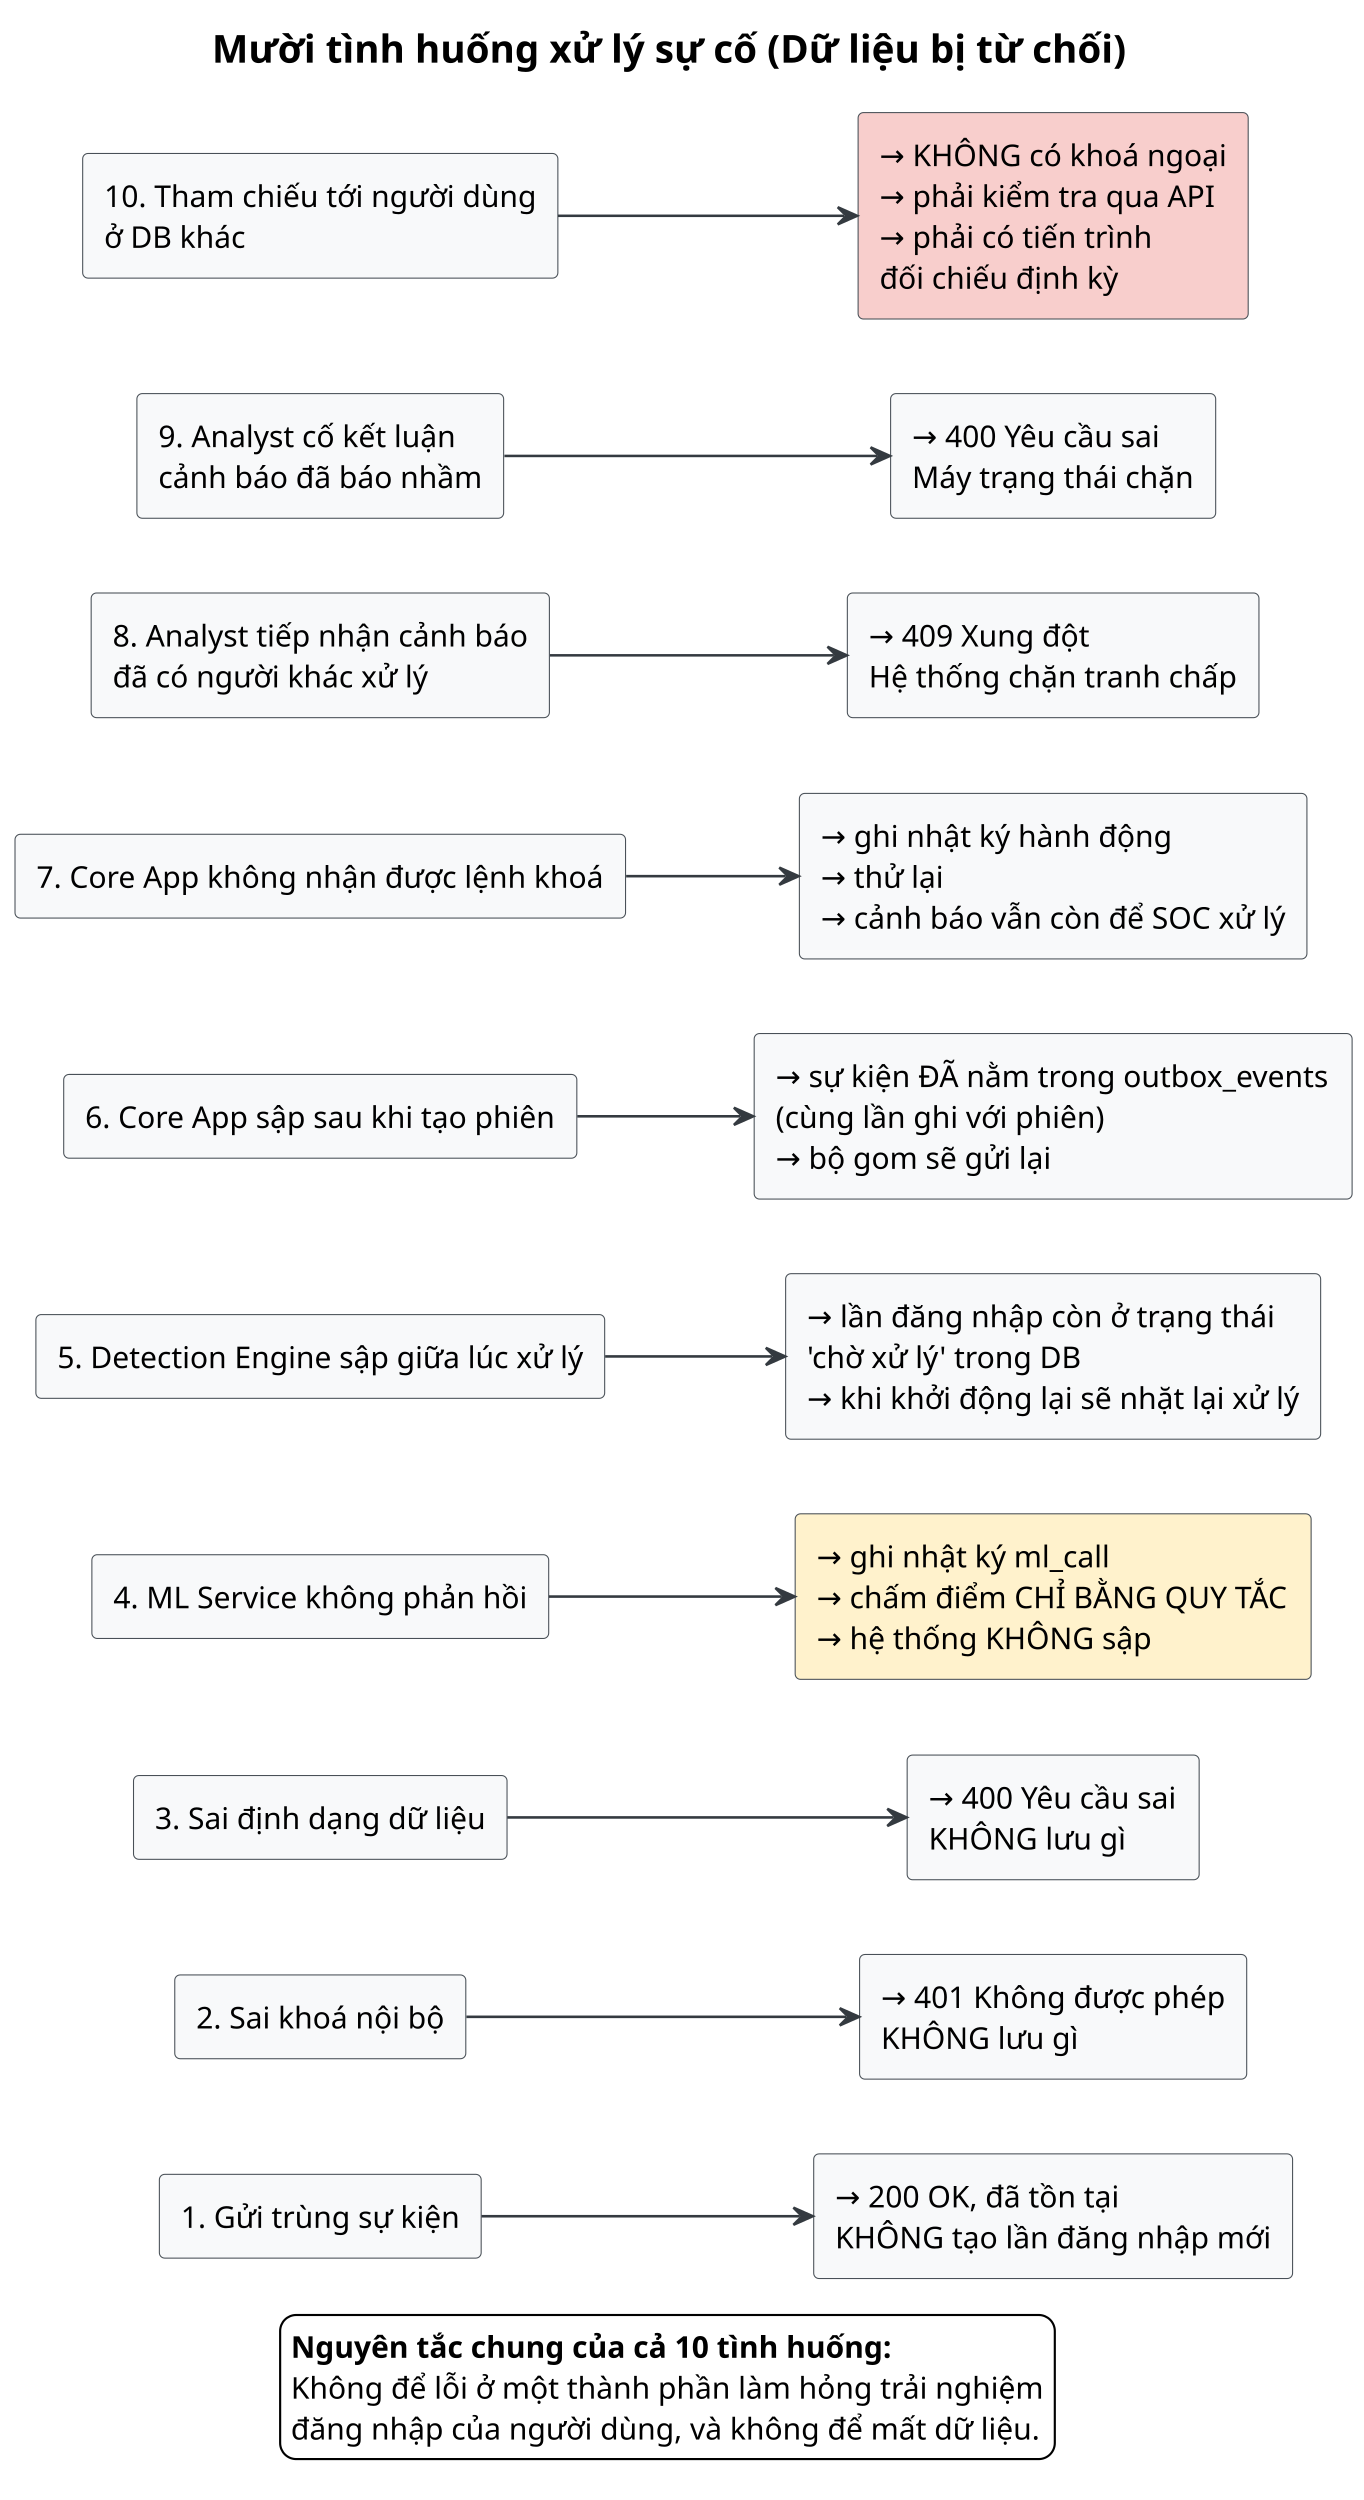
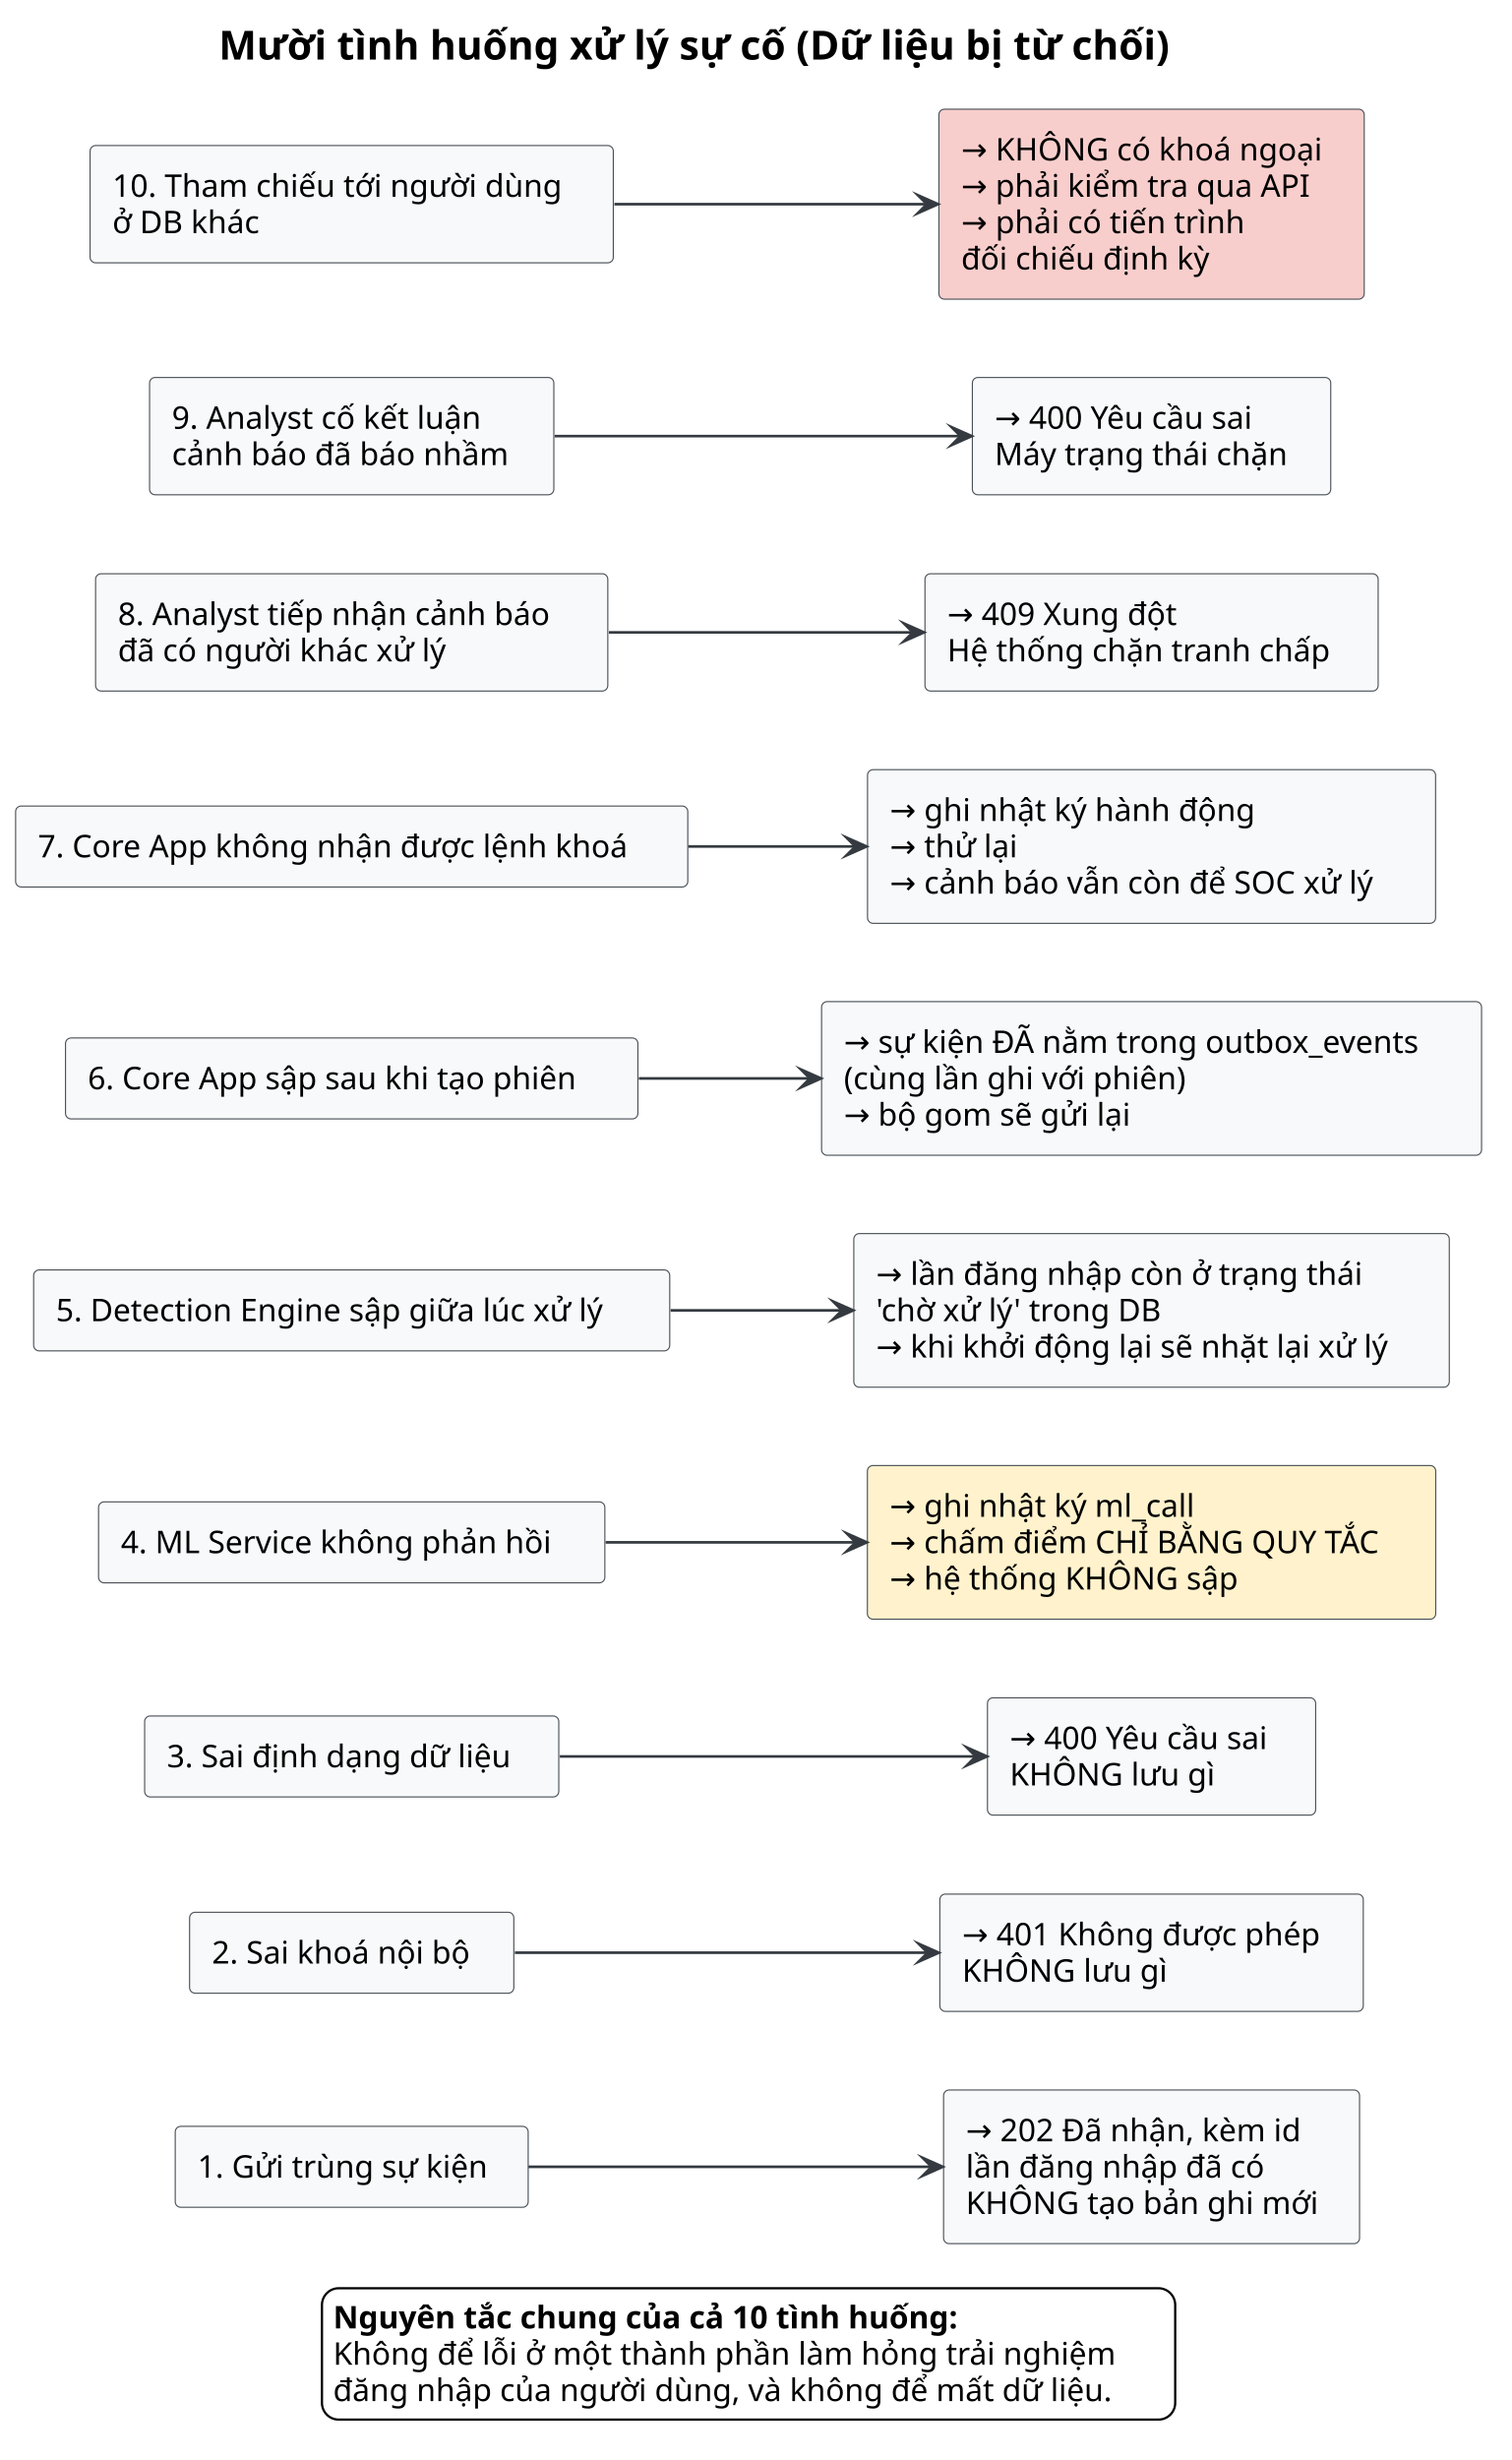
- <svg xmlns="http://www.w3.org/2000/svg" contentStyleType="text/css" height="1166px" preserveAspectRatio="none" style="width:636px;height:1166px;background:#FFFFFF;" version="1.1" viewBox="0 0 636 1166" width="636px" zoomAndPan="magnify">
+ <svg xmlns="http://www.w3.org/2000/svg" contentStyleType="text/css" data-diagram-type="DESCRIPTION" height="1103px" preserveAspectRatio="none" style="width:678px;height:1103px;background:#FFFFFF;" version="1.1" viewBox="0 0 678 1103" width="678px" zoomAndPan="magnify">
  <defs />
  <g>
-     <text fill="#000000" font-family="Sans" font-size="18" font-weight="bold" lengthAdjust="spacing" textLength="424.923" x="98.849" y="29.242">Mười tình huống xử lý sự cố (Dữ liệu bị từ chối)</text>
-     <g id="elem_S1">
-       <rect fill="#F8F9FA" height="39.068" rx="2.5" ry="2.5" style="stroke:#495057;stroke-width:0.5;" width="150.088" x="74.33" y="1014.116" />
-       <text fill="#000000" font-family="Sans" font-size="14" lengthAdjust="spacing" textLength="130.088" x="84.33" y="1039.082">1. Gửi trùng sự kiện</text>
+     <g class="title" data-source-line="12">
+       <text fill="#000000" font-family="Sans" font-size="18" font-weight="700" lengthAdjust="spacing" textLength="475.251" x="98.11" y="26.708">Mười tình huống xử lý sự cố (Dữ liệu bị từ chối)</text>
    </g>
-     <g id="elem_R1">
-       <rect fill="#F8F9FA" height="58.136" rx="2.5" ry="2.5" style="stroke:#495057;stroke-width:0.5;" width="223.349" x="379.51" y="1004.576" />
-       <text fill="#000000" font-family="Sans" font-size="14" lengthAdjust="spacing" textLength="132.494" x="389.51" y="1029.542">→ 200 OK, đã tồn tại</text>
-       <text fill="#000000" font-family="Sans" font-size="14" lengthAdjust="spacing" textLength="203.349" x="389.51" y="1048.61">KHÔNG tạo lần đăng nhập mới</text>
+     <g class="entity" data-qualified-name="S1" data-source-line="16" id="ent0001">
+       <rect fill="#F8F9FA" height="36.297" rx="2.5" ry="2.5" style="stroke:#495057;stroke-width:0.5;" width="158.298" x="78.59" y="953.403" />
+       <text fill="#000000" font-family="Sans" font-size="14" lengthAdjust="spacing" textLength="138.298" x="88.59" y="976.398">1. Gửi trùng sự kiện</text>
    </g>
-     <g id="elem_S2">
-       <rect fill="#F8F9FA" height="39.068" rx="2.5" ry="2.5" style="stroke:#495057;stroke-width:0.5;" width="135.738" x="81.51" y="921.116" />
-       <text fill="#000000" font-family="Sans" font-size="14" lengthAdjust="spacing" textLength="115.737" x="91.51" y="946.082">2. Sai khoá nội bộ</text>
+     <g class="entity" data-qualified-name="R1" data-source-line="17" id="ent0002">
+       <rect fill="#F8F9FA" height="68.891" rx="2.5" ry="2.5" style="stroke:#495057;stroke-width:0.5;" width="186.565" x="423.19" y="937.103" />
+       <text fill="#000000" font-family="Sans" font-size="14" lengthAdjust="spacing" textLength="162.914" x="433.19" y="960.098">→ 202 Đã nhận, kèm id</text>
+       <text fill="#000000" font-family="Sans" font-size="14" lengthAdjust="spacing" textLength="143.309" x="433.19" y="976.395">lần đăng nhập đã có</text>
+       <text fill="#000000" font-family="Sans" font-size="14" lengthAdjust="spacing" textLength="166.565" x="433.19" y="992.692">KHÔNG tạo bản ghi mới</text>
    </g>
-     <g id="elem_R2">
-       <rect fill="#F8F9FA" height="58.136" rx="2.5" ry="2.5" style="stroke:#495057;stroke-width:0.5;" width="180.55" x="400.91" y="911.576" />
-       <text fill="#000000" font-family="Sans" font-size="14" lengthAdjust="spacing" textLength="160.55" x="410.91" y="936.542">→ 401 Không được phép</text>
-       <text fill="#000000" font-family="Sans" font-size="14" lengthAdjust="spacing" textLength="92.008" x="410.91" y="955.61">KHÔNG lưu gì</text>
+     <g class="entity" data-qualified-name="S2" data-source-line="20" id="ent0004">
+       <rect fill="#F8F9FA" height="36.297" rx="2.5" ry="2.5" style="stroke:#495057;stroke-width:0.5;" width="145.419" x="85.03" y="857.403" />
+       <text fill="#000000" font-family="Sans" font-size="14" lengthAdjust="spacing" textLength="125.419" x="95.03" y="880.398">2. Sai khoá nội bộ</text>
    </g>
-     <g id="elem_S3">
-       <rect fill="#F8F9FA" height="39.068" rx="2.5" ry="2.5" style="stroke:#495057;stroke-width:0.5;" width="174.209" x="62.27" y="828.116" />
-       <text fill="#000000" font-family="Sans" font-size="14" lengthAdjust="spacing" textLength="154.209" x="72.27" y="853.082">3. Sai định dạng dữ liệu</text>
+     <g class="entity" data-qualified-name="R2" data-source-line="21" id="ent0005">
+       <rect fill="#F8F9FA" height="52.594" rx="2.5" ry="2.5" style="stroke:#495057;stroke-width:0.5;" width="189.914" x="421.51" y="849.253" />
+       <text fill="#000000" font-family="Sans" font-size="14" lengthAdjust="spacing" textLength="169.914" x="431.51" y="872.248">→ 401 Không được phép</text>
+       <text fill="#000000" font-family="Sans" font-size="14" lengthAdjust="spacing" textLength="95.361" x="431.51" y="888.545">KHÔNG lưu gì</text>
    </g>
-     <g id="elem_R3">
-       <rect fill="#F8F9FA" height="58.136" rx="2.5" ry="2.5" style="stroke:#495057;stroke-width:0.5;" width="136.184" x="423.1" y="818.576" />
-       <text fill="#000000" font-family="Sans" font-size="14" lengthAdjust="spacing" textLength="116.184" x="433.1" y="843.542">→ 400 Yêu cầu sai</text>
-       <text fill="#000000" font-family="Sans" font-size="14" lengthAdjust="spacing" textLength="92.008" x="433.1" y="862.61">KHÔNG lưu gì</text>
+     <g class="entity" data-qualified-name="S3" data-source-line="24" id="ent0007">
+       <rect fill="#F8F9FA" height="36.297" rx="2.5" ry="2.5" style="stroke:#495057;stroke-width:0.5;" width="185.737" x="64.87" y="769.403" />
+       <text fill="#000000" font-family="Sans" font-size="14" lengthAdjust="spacing" textLength="165.737" x="74.87" y="792.398">3. Sai định dạng dữ liệu</text>
    </g>
-     <g id="elem_S4">
-       <rect fill="#F8F9FA" height="39.068" rx="2.5" ry="2.5" style="stroke:#495057;stroke-width:0.5;" width="213.059" x="42.85" y="725.116" />
-       <text fill="#000000" font-family="Sans" font-size="14" lengthAdjust="spacing" textLength="193.059" x="52.85" y="750.082">4. ML Service không phản hồi</text>
+     <g class="entity" data-qualified-name="R3" data-source-line="25" id="ent0008">
+       <rect fill="#F8F9FA" height="52.594" rx="2.5" ry="2.5" style="stroke:#495057;stroke-width:0.5;" width="147.203" x="442.87" y="761.253" />
+       <text fill="#000000" font-family="Sans" font-size="14" lengthAdjust="spacing" textLength="127.203" x="452.87" y="784.248">→ 400 Yêu cầu sai</text>
+       <text fill="#000000" font-family="Sans" font-size="14" lengthAdjust="spacing" textLength="95.361" x="452.87" y="800.545">KHÔNG lưu gì</text>
    </g>
-     <g id="elem_R4">
-       <rect fill="#FFF2CC" height="77.204" rx="2.5" ry="2.5" style="stroke:#495057;stroke-width:0.5;" width="240.638" x="370.87" y="706.046" />
-       <text fill="#000000" font-family="Sans" font-size="14" lengthAdjust="spacing" textLength="136.708" x="380.87" y="731.012">→ ghi nhật ký ml_call</text>
-       <text fill="#000000" font-family="Sans" font-size="14" lengthAdjust="spacing" textLength="220.638" x="380.87" y="750.08">→ chấm điểm CHỈ BẰNG QUY TẮC</text>
-       <text fill="#000000" font-family="Sans" font-size="14" lengthAdjust="spacing" textLength="156.252" x="380.87" y="769.148">→ hệ thống KHÔNG sập</text>
+     <g class="entity" data-qualified-name="S4" data-source-line="28" id="ent0010">
+       <rect fill="#F8F9FA" height="36.297" rx="2.5" ry="2.5" style="stroke:#495057;stroke-width:0.5;" width="227.074" x="44.2" y="673.403" />
+       <text fill="#000000" font-family="Sans" font-size="14" lengthAdjust="spacing" textLength="207.074" x="54.2" y="696.398">4. ML Service không phản hồi</text>
    </g>
-     <g id="elem_S5">
-       <rect fill="#F8F9FA" height="39.068" rx="2.5" ry="2.5" style="stroke:#495057;stroke-width:0.5;" width="265.279" x="16.74" y="613.116" />
-       <text fill="#000000" font-family="Sans" font-size="14" lengthAdjust="spacing" textLength="245.279" x="26.74" y="638.082">5. Detection Engine sập giữa lúc xử lý</text>
+     <g class="entity" data-qualified-name="R4" data-source-line="29" id="ent0011">
+       <rect fill="#FFF2CC" height="68.891" rx="2.5" ry="2.5" style="stroke:#495057;stroke-width:0.5;" width="254.903" x="389.02" y="657.103" />
+       <text fill="#000000" font-family="Sans" font-size="14" lengthAdjust="spacing" textLength="147.971" x="399.02" y="680.098">→ ghi nhật ký ml_call</text>
+       <text fill="#000000" font-family="Sans" font-size="14" lengthAdjust="spacing" textLength="234.903" x="399.02" y="696.395">→ chấm điểm CHỈ BẰNG QUY TẮC</text>
+       <text fill="#000000" font-family="Sans" font-size="14" lengthAdjust="spacing" textLength="164.514" x="399.02" y="712.692">→ hệ thống KHÔNG sập</text>
    </g>
-     <g id="elem_R5">
-       <rect fill="#F8F9FA" height="77.204" rx="2.5" ry="2.5" style="stroke:#495057;stroke-width:0.5;" width="249.528" x="366.42" y="594.046" />
-       <text fill="#000000" font-family="Sans" font-size="14" lengthAdjust="spacing" textLength="218.44" x="376.42" y="619.012">→ lần đăng nhập còn ở trạng thái</text>
-       <text fill="#000000" font-family="Sans" font-size="14" lengthAdjust="spacing" textLength="128.338" x="376.42" y="638.08">'chờ xử lý' trong DB</text>
-       <text fill="#000000" font-family="Sans" font-size="14" lengthAdjust="spacing" textLength="229.528" x="376.42" y="657.148">→ khi khởi động lại sẽ nhặt lại xử lý</text>
+     <g class="entity" data-qualified-name="S5" data-source-line="32" id="ent0013">
+       <rect fill="#F8F9FA" height="36.297" rx="2.5" ry="2.5" style="stroke:#495057;stroke-width:0.5;" width="285.282" x="15.09" y="569.403" />
+       <text fill="#000000" font-family="Sans" font-size="14" lengthAdjust="spacing" textLength="265.282" x="25.09" y="592.398">5. Detection Engine sập giữa lúc xử lý</text>
    </g>
-     <g id="elem_S6">
-       <rect fill="#F8F9FA" height="39.068" rx="2.5" ry="2.5" style="stroke:#495057;stroke-width:0.5;" width="239.323" x="29.71" y="501.116" />
-       <text fill="#000000" font-family="Sans" font-size="14" lengthAdjust="spacing" textLength="219.323" x="39.71" y="526.082">6. Core App sập sau khi tạo phiên</text>
+     <g class="entity" data-qualified-name="R5" data-source-line="33" id="ent0014">
+       <rect fill="#F8F9FA" height="68.891" rx="2.5" ry="2.5" style="stroke:#495057;stroke-width:0.5;" width="267.071" x="382.93" y="553.103" />
+       <text fill="#000000" font-family="Sans" font-size="14" lengthAdjust="spacing" textLength="232.777" x="392.93" y="576.098">→ lần đăng nhập còn ở trạng thái</text>
+       <text fill="#000000" font-family="Sans" font-size="14" lengthAdjust="spacing" textLength="137.922" x="392.93" y="592.395">'chờ xử lý' trong DB</text>
+       <text fill="#000000" font-family="Sans" font-size="14" lengthAdjust="spacing" textLength="247.071" x="392.93" y="608.692">→ khi khởi động lại sẽ nhặt lại xử lý</text>
    </g>
-     <g id="elem_R6">
-       <rect fill="#F8F9FA" height="77.204" rx="2.5" ry="2.5" style="stroke:#495057;stroke-width:0.5;" width="278.872" x="351.75" y="482.046" />
-       <text fill="#000000" font-family="Sans" font-size="14" lengthAdjust="spacing" textLength="258.872" x="361.75" y="507.012">→ sự kiện ĐÃ nằm trong outbox_events</text>
-       <text fill="#000000" font-family="Sans" font-size="14" lengthAdjust="spacing" textLength="153.355" x="361.75" y="526.08">(cùng lần ghi với phiên)</text>
-       <text fill="#000000" font-family="Sans" font-size="14" lengthAdjust="spacing" textLength="128.518" x="361.75" y="545.148">→ bộ gom sẽ gửi lại</text>
+     <g class="entity" data-qualified-name="S6" data-source-line="36" id="ent0016">
+       <rect fill="#F8F9FA" height="36.297" rx="2.5" ry="2.5" style="stroke:#495057;stroke-width:0.5;" width="256.715" x="29.38" y="465.403" />
+       <text fill="#000000" font-family="Sans" font-size="14" lengthAdjust="spacing" textLength="236.715" x="39.38" y="488.398">6. Core App sập sau khi tạo phiên</text>
    </g>
-     <g id="elem_S7">
-       <rect fill="#F8F9FA" height="39.068" rx="2.5" ry="2.5" style="stroke:#495057;stroke-width:0.5;" width="284.753" x="7" y="389.116" />
-       <text fill="#000000" font-family="Sans" font-size="14" lengthAdjust="spacing" textLength="264.753" x="17" y="414.082">7. Core App không nhận được lệnh khoá</text>
+     <g class="entity" data-qualified-name="R6" data-source-line="37" id="ent0017">
+       <rect fill="#F8F9FA" height="68.891" rx="2.5" ry="2.5" style="stroke:#495057;stroke-width:0.5;" width="296.001" x="368.47" y="449.103" />
+       <text fill="#000000" font-family="Sans" font-size="14" lengthAdjust="spacing" textLength="276.001" x="378.47" y="472.098">→ sự kiện ĐÃ nằm trong outbox_events</text>
+       <text fill="#000000" font-family="Sans" font-size="14" lengthAdjust="spacing" textLength="165.922" x="378.47" y="488.395">(cùng lần ghi với phiên)</text>
+       <text fill="#000000" font-family="Sans" font-size="14" lengthAdjust="spacing" textLength="136.439" x="378.47" y="504.692">→ bộ gom sẽ gửi lại</text>
    </g>
-     <g id="elem_R7">
-       <rect fill="#F8F9FA" height="77.204" rx="2.5" ry="2.5" style="stroke:#495057;stroke-width:0.5;" width="236.718" x="372.83" y="370.046" />
-       <text fill="#000000" font-family="Sans" font-size="14" lengthAdjust="spacing" textLength="163.812" x="382.83" y="395.012">→ ghi nhật ký hành động</text>
-       <text fill="#000000" font-family="Sans" font-size="14" lengthAdjust="spacing" textLength="57.23" x="382.83" y="414.08">→ thử lại</text>
-       <text fill="#000000" font-family="Sans" font-size="14" lengthAdjust="spacing" textLength="216.718" x="382.83" y="433.148">→ cảnh báo vẫn còn để SOC xử lý</text>
+     <g class="entity" data-qualified-name="S7" data-source-line="40" id="ent0019">
+       <rect fill="#F8F9FA" height="36.297" rx="2.5" ry="2.5" style="stroke:#495057;stroke-width:0.5;" width="301.47" x="7" y="361.403" />
+       <text fill="#000000" font-family="Sans" font-size="14" lengthAdjust="spacing" textLength="281.47" x="17" y="384.398">7. Core App không nhận được lệnh khoá</text>
    </g>
-     <g id="elem_S8">
-       <rect fill="#F8F9FA" height="58.136" rx="2.5" ry="2.5" style="stroke:#495057;stroke-width:0.5;" width="213.717" x="42.52" y="276.576" />
-       <text fill="#000000" font-family="Sans" font-size="14" lengthAdjust="spacing" textLength="193.717" x="52.52" y="301.542">8. Analyst tiếp nhận cảnh báo</text>
-       <text fill="#000000" font-family="Sans" font-size="14" lengthAdjust="spacing" textLength="147.111" x="52.52" y="320.61">đã có người khác xử lý</text>
+     <g class="entity" data-qualified-name="R7" data-source-line="41" id="ent0020">
+       <rect fill="#F8F9FA" height="68.891" rx="2.5" ry="2.5" style="stroke:#495057;stroke-width:0.5;" width="254.773" x="389.08" y="345.103" />
+       <text fill="#000000" font-family="Sans" font-size="14" lengthAdjust="spacing" textLength="174.248" x="399.08" y="368.098">→ ghi nhật ký hành động</text>
+       <text fill="#000000" font-family="Sans" font-size="14" lengthAdjust="spacing" textLength="60.225" x="399.08" y="384.395">→ thử lại</text>
+       <text fill="#000000" font-family="Sans" font-size="14" lengthAdjust="spacing" textLength="234.773" x="399.08" y="400.692">→ cảnh báo vẫn còn để SOC xử lý</text>
    </g>
-     <g id="elem_R8">
-       <rect fill="#F8F9FA" height="58.136" rx="2.5" ry="2.5" style="stroke:#495057;stroke-width:0.5;" width="191.975" x="395.2" y="276.576" />
-       <text fill="#000000" font-family="Sans" font-size="14" lengthAdjust="spacing" textLength="102.954" x="405.2" y="301.542">→ 409 Xung đột</text>
-       <text fill="#000000" font-family="Sans" font-size="14" lengthAdjust="spacing" textLength="171.975" x="405.2" y="320.61">Hệ thống chặn tranh chấp</text>
+     <g class="entity" data-qualified-name="S8" data-source-line="44" id="ent0022">
+       <rect fill="#F8F9FA" height="52.594" rx="2.5" ry="2.5" style="stroke:#495057;stroke-width:0.5;" width="229.727" x="42.87" y="257.253" />
+       <text fill="#000000" font-family="Sans" font-size="14" lengthAdjust="spacing" textLength="209.727" x="52.87" y="280.248">8. Analyst tiếp nhận cảnh báo</text>
+       <text fill="#000000" font-family="Sans" font-size="14" lengthAdjust="spacing" textLength="157.657" x="52.87" y="296.545">đã có người khác xử lý</text>
    </g>
-     <g id="elem_S9">
-       <rect fill="#F8F9FA" height="58.136" rx="2.5" ry="2.5" style="stroke:#495057;stroke-width:0.5;" width="171.045" x="63.85" y="183.576" />
-       <text fill="#000000" font-family="Sans" font-size="14" lengthAdjust="spacing" textLength="138.669" x="73.85" y="208.542">9. Analyst cố kết luận</text>
-       <text fill="#000000" font-family="Sans" font-size="14" lengthAdjust="spacing" textLength="151.045" x="73.85" y="227.61">cảnh báo đã báo nhầm</text>
+     <g class="entity" data-qualified-name="R8" data-source-line="45" id="ent0023">
+       <rect fill="#F8F9FA" height="52.594" rx="2.5" ry="2.5" style="stroke:#495057;stroke-width:0.5;" width="203.258" x="414.84" y="257.253" />
+       <text fill="#000000" font-family="Sans" font-size="14" lengthAdjust="spacing" textLength="110.968" x="424.84" y="280.248">→ 409 Xung đột</text>
+       <text fill="#000000" font-family="Sans" font-size="14" lengthAdjust="spacing" textLength="183.258" x="424.84" y="296.545">Hệ thống chặn tranh chấp</text>
    </g>
-     <g id="elem_R9">
-       <rect fill="#F8F9FA" height="58.136" rx="2.5" ry="2.5" style="stroke:#495057;stroke-width:0.5;" width="151.613" x="415.38" y="183.576" />
-       <text fill="#000000" font-family="Sans" font-size="14" lengthAdjust="spacing" textLength="116.184" x="425.38" y="208.542">→ 400 Yêu cầu sai</text>
-       <text fill="#000000" font-family="Sans" font-size="14" lengthAdjust="spacing" textLength="131.613" x="425.38" y="227.61">Máy trạng thái chặn</text>
+     <g class="entity" data-qualified-name="S9" data-source-line="48" id="ent0025">
+       <rect fill="#F8F9FA" height="52.594" rx="2.5" ry="2.5" style="stroke:#495057;stroke-width:0.5;" width="181.315" x="67.08" y="169.253" />
+       <text fill="#000000" font-family="Sans" font-size="14" lengthAdjust="spacing" textLength="151.833" x="77.08" y="192.248">9. Analyst cố kết luận</text>
+       <text fill="#000000" font-family="Sans" font-size="14" lengthAdjust="spacing" textLength="161.315" x="77.08" y="208.545">cảnh báo đã báo nhầm</text>
    </g>
-     <g id="elem_S10">
-       <rect fill="#F8F9FA" height="58.136" rx="2.5" ry="2.5" style="stroke:#495057;stroke-width:0.5;" width="221.627" x="38.56" y="71.576" />
-       <text fill="#000000" font-family="Sans" font-size="14" lengthAdjust="spacing" textLength="201.627" x="48.56" y="96.542">10. Tham chiếu tới người dùng</text>
-       <text fill="#000000" font-family="Sans" font-size="14" lengthAdjust="spacing" textLength="65.926" x="48.56" y="115.61">ở DB khác</text>
+     <g class="entity" data-qualified-name="R9" data-source-line="49" id="ent0026">
+       <rect fill="#F8F9FA" height="52.594" rx="2.5" ry="2.5" style="stroke:#495057;stroke-width:0.5;" width="160.731" x="436.1" y="169.253" />
+       <text fill="#000000" font-family="Sans" font-size="14" lengthAdjust="spacing" textLength="127.203" x="446.1" y="192.248">→ 400 Yêu cầu sai</text>
+       <text fill="#000000" font-family="Sans" font-size="14" lengthAdjust="spacing" textLength="140.731" x="446.1" y="208.545">Máy trạng thái chặn</text>
    </g>
-     <g id="elem_R10">
-       <rect fill="#F8CECC" height="96.272" rx="2.5" ry="2.5" style="stroke:#495057;stroke-width:0.5;" width="181.936" x="400.22" y="52.516" />
-       <text fill="#000000" font-family="Sans" font-size="14" lengthAdjust="spacing" textLength="161.936" x="410.22" y="77.482">→ KHÔNG có khoá ngoại</text>
-       <text fill="#000000" font-family="Sans" font-size="14" lengthAdjust="spacing" textLength="156.7" x="410.22" y="96.55">→ phải kiểm tra qua API</text>
-       <text fill="#000000" font-family="Sans" font-size="14" lengthAdjust="spacing" textLength="127.174" x="410.22" y="115.618">→ phải có tiến trình</text>
-       <text fill="#000000" font-family="Sans" font-size="14" lengthAdjust="spacing" textLength="111.341" x="410.22" y="134.685">đối chiếu định kỳ</text>
+     <g class="entity" data-qualified-name="S10" data-source-line="52" id="ent0028">
+       <rect fill="#F8F9FA" height="52.594" rx="2.5" ry="2.5" style="stroke:#495057;stroke-width:0.5;" width="234.655" x="40.41" y="65.253" />
+       <text fill="#000000" font-family="Sans" font-size="14" lengthAdjust="spacing" textLength="214.655" x="50.41" y="88.248">10. Tham chiếu tới người dùng</text>
+       <text fill="#000000" font-family="Sans" font-size="14" lengthAdjust="spacing" textLength="71.107" x="50.41" y="104.545">ở DB khác</text>
    </g>
-     <g id="link_S1_R1">
-       <path d="M224.53,1033.646 C269.74,1033.646 322.38,1033.646 373.06,1033.646 " fill="none" id="S1-to-R1" style="stroke:#343A40;stroke-width:1.2;" />
-       <polygon fill="#343A40" points="379.06,1033.646,370.06,1029.646,374.06,1033.646,370.06,1037.646,379.06,1033.646" style="stroke:#343A40;stroke-width:1.2;" />
+     <g class="entity" data-qualified-name="R10" data-source-line="53" id="ent0029">
+       <rect fill="#F8CECC" height="85.188" rx="2.5" ry="2.5" style="stroke:#495057;stroke-width:0.5;" width="190.762" x="421.09" y="48.953" />
+       <text fill="#000000" font-family="Sans" font-size="14" lengthAdjust="spacing" textLength="170.762" x="431.09" y="71.948">→ KHÔNG có khoá ngoại</text>
+       <text fill="#000000" font-family="Sans" font-size="14" lengthAdjust="spacing" textLength="166.769" x="431.09" y="88.245">→ phải kiểm tra qua API</text>
+       <text fill="#000000" font-family="Sans" font-size="14" lengthAdjust="spacing" textLength="135.769" x="431.09" y="104.542">→ phải có tiến trình</text>
+       <text fill="#000000" font-family="Sans" font-size="14" lengthAdjust="spacing" textLength="119.554" x="431.09" y="120.839">đối chiếu định kỳ</text>
    </g>
-     <g id="link_S2_R2">
-       <path d="M217.51,940.646 C269.93,940.646 337.25,940.646 394.66,940.646 " fill="none" id="S2-to-R2" style="stroke:#343A40;stroke-width:1.2;" />
-       <polygon fill="#343A40" points="400.66,940.646,391.66,936.646,395.66,940.646,391.66,944.646,400.66,940.646" style="stroke:#343A40;stroke-width:1.2;" />
+     <g class="link" data-entity-1="ent0001" data-entity-2="ent0002" data-link-type="dependency" data-source-line="18" id="lnk3">
+       <path d="M237.02,971.543 C291.78,971.543 360.15,971.543 417.83,971.543" fill="none" id="S1-to-R1" style="stroke:#343A40;stroke-width:1.2;" />
+       <polygon fill="#343A40" points="422.83,971.543,413.83,967.543,417.83,971.543,413.83,975.543,422.83,971.543" style="stroke:#343A40;stroke-width:1.2;stroke-linejoin:miter;stroke-miterlimit:10;" />
    </g>
-     <g id="link_S3_R3">
-       <path d="M236.56,847.646 C294.37,847.646 363.42,847.646 416.84,847.646 " fill="none" id="S3-to-R3" style="stroke:#343A40;stroke-width:1.2;" />
-       <polygon fill="#343A40" points="422.84,847.646,413.84,843.646,417.84,847.646,413.84,851.646,422.84,847.646" style="stroke:#343A40;stroke-width:1.2;" />
+     <g class="link" data-entity-1="ent0004" data-entity-2="ent0005" data-link-type="dependency" data-source-line="22" id="lnk6">
+       <path d="M230.93,875.543 C285.69,875.543 356.46,875.543 416.03,875.543" fill="none" id="S2-to-R2" style="stroke:#343A40;stroke-width:1.2;" />
+       <polygon fill="#343A40" points="421.03,875.543,412.03,871.543,416.03,875.543,412.03,879.543,421.03,875.543" style="stroke:#343A40;stroke-width:1.2;stroke-linejoin:miter;stroke-miterlimit:10;" />
    </g>
-     <g id="link_S4_R4">
-       <path d="M256.03,744.646 C292.37,744.646 327.3,744.646 364.66,744.646 " fill="none" id="S4-to-R4" style="stroke:#343A40;stroke-width:1.2;" />
-       <polygon fill="#343A40" points="370.66,744.646,361.66,740.646,365.66,744.646,361.66,748.646,370.66,744.646" style="stroke:#343A40;stroke-width:1.2;" />
+     <g class="link" data-entity-1="ent0007" data-entity-2="ent0008" data-link-type="dependency" data-source-line="26" id="lnk9">
+       <path d="M251.07,787.543 C310.73,787.543 382.28,787.543 437.64,787.543" fill="none" id="S3-to-R3" style="stroke:#343A40;stroke-width:1.2;" />
+       <polygon fill="#343A40" points="442.64,787.543,433.64,783.543,437.64,787.543,433.64,791.543,442.64,787.543" style="stroke:#343A40;stroke-width:1.2;stroke-linejoin:miter;stroke-miterlimit:10;" />
    </g>
-     <g id="link_S5_R5">
-       <path d="M282.24,632.646 C309.85,632.646 332.88,632.646 360.19,632.646 " fill="none" id="S5-to-R5" style="stroke:#343A40;stroke-width:1.2;" />
-       <polygon fill="#343A40" points="366.19,632.646,357.19,628.646,361.19,632.646,357.19,636.646,366.19,632.646" style="stroke:#343A40;stroke-width:1.2;" />
+     <g class="link" data-entity-1="ent0010" data-entity-2="ent0011" data-link-type="dependency" data-source-line="30" id="lnk12">
+       <path d="M271.61,691.543 C308.86,691.543 345.54,691.543 383.76,691.543" fill="none" id="S4-to-R4" style="stroke:#343A40;stroke-width:1.2;" />
+       <polygon fill="#343A40" points="388.76,691.543,379.76,687.543,383.76,691.543,379.76,695.543,388.76,691.543" style="stroke:#343A40;stroke-width:1.2;stroke-linejoin:miter;stroke-miterlimit:10;" />
    </g>
-     <g id="link_S6_R6">
-       <path d="M269.23,520.646 C295.73,520.646 318.07,520.646 345.3,520.646 " fill="none" id="S6-to-R6" style="stroke:#343A40;stroke-width:1.2;" />
-       <polygon fill="#343A40" points="351.3,520.646,342.3,516.646,346.3,520.646,342.3,524.646,351.3,520.646" style="stroke:#343A40;stroke-width:1.2;" />
+     <g class="link" data-entity-1="ent0013" data-entity-2="ent0014" data-link-type="dependency" data-source-line="34" id="lnk15">
+       <path d="M300.75,587.543 C327.76,587.543 350.93,587.543 377.64,587.543" fill="none" id="S5-to-R5" style="stroke:#343A40;stroke-width:1.2;" />
+       <polygon fill="#343A40" points="382.64,587.543,373.64,583.543,377.64,587.543,373.64,591.543,382.64,587.543" style="stroke:#343A40;stroke-width:1.2;stroke-linejoin:miter;stroke-miterlimit:10;" />
    </g>
-     <g id="link_S7_R7">
-       <path d="M292.03,408.646 C318.8,408.646 340.53,408.646 366.47,408.646 " fill="none" id="S7-to-R7" style="stroke:#343A40;stroke-width:1.2;" />
-       <polygon fill="#343A40" points="372.47,408.646,363.47,404.646,367.47,408.646,363.47,412.646,372.47,408.646" style="stroke:#343A40;stroke-width:1.2;" />
+     <g class="link" data-entity-1="ent0016" data-entity-2="ent0017" data-link-type="dependency" data-source-line="38" id="lnk18">
+       <path d="M286.52,483.543 C313.01,483.543 336.12,483.543 363.24,483.543" fill="none" id="S6-to-R6" style="stroke:#343A40;stroke-width:1.2;" />
+       <polygon fill="#343A40" points="368.24,483.543,359.24,479.543,363.24,483.543,359.24,487.543,368.24,483.543" style="stroke:#343A40;stroke-width:1.2;stroke-linejoin:miter;stroke-miterlimit:10;" />
    </g>
-     <g id="link_S8_R8">
-       <path d="M256.5,305.646 C300.8,305.646 345.87,305.646 388.95,305.646 " fill="none" id="S8-to-R8" style="stroke:#343A40;stroke-width:1.2;" />
-       <polygon fill="#343A40" points="394.95,305.646,385.95,301.646,389.95,305.646,385.95,309.646,394.95,305.646" style="stroke:#343A40;stroke-width:1.2;" />
+     <g class="link" data-entity-1="ent0019" data-entity-2="ent0020" data-link-type="dependency" data-source-line="42" id="lnk21">
+       <path d="M308.73,379.543 C335.31,379.543 357.76,379.543 383.62,379.543" fill="none" id="S7-to-R7" style="stroke:#343A40;stroke-width:1.2;" />
+       <polygon fill="#343A40" points="388.62,379.543,379.62,375.543,383.62,379.543,379.62,383.543,388.62,379.543" style="stroke:#343A40;stroke-width:1.2;stroke-linejoin:miter;stroke-miterlimit:10;" />
    </g>
-     <g id="link_S9_R9">
-       <path d="M235.25,212.646 C290.49,212.646 355.88,212.646 409.06,212.646 " fill="none" id="S9-to-R9" style="stroke:#343A40;stroke-width:1.2;" />
-       <polygon fill="#343A40" points="415.06,212.646,406.06,208.646,410.06,212.646,406.06,216.646,415.06,212.646" style="stroke:#343A40;stroke-width:1.2;" />
+     <g class="link" data-entity-1="ent0022" data-entity-2="ent0023" data-link-type="dependency" data-source-line="46" id="lnk24">
+       <path d="M273.08,283.543 C318.53,283.543 365.37,283.543 409.41,283.543" fill="none" id="S8-to-R8" style="stroke:#343A40;stroke-width:1.2;" />
+       <polygon fill="#343A40" points="414.41,283.543,405.41,279.543,409.41,283.543,405.41,287.543,414.41,283.543" style="stroke:#343A40;stroke-width:1.2;stroke-linejoin:miter;stroke-miterlimit:10;" />
    </g>
-     <g id="link_S10_R10">
-       <path d="M260.23,100.646 C305.32,100.646 350.88,100.646 393.73,100.646 " fill="none" id="S10-to-R10" style="stroke:#343A40;stroke-width:1.2;" />
-       <polygon fill="#343A40" points="399.73,100.646,390.73,96.646,394.73,100.646,390.73,104.646,399.73,100.646" style="stroke:#343A40;stroke-width:1.2;" />
+     <g class="link" data-entity-1="ent0025" data-entity-2="ent0026" data-link-type="dependency" data-source-line="50" id="lnk27">
+       <path d="M248.75,195.543 C306.34,195.543 375.37,195.543 430.81,195.543" fill="none" id="S9-to-R9" style="stroke:#343A40;stroke-width:1.2;" />
+       <polygon fill="#343A40" points="435.81,195.543,426.81,191.543,430.81,195.543,426.81,199.543,435.81,195.543" style="stroke:#343A40;stroke-width:1.2;stroke-linejoin:miter;stroke-miterlimit:10;" />
    </g>
-     <rect fill="none" height="67.204" id="_legend" rx="7.5" ry="7.5" style="stroke:#000000;stroke-width:1.0;" width="361.301" x="130.66" y="1079.712" />
-     <text fill="#000000" font-family="Sans" font-size="14" font-weight="bold" lengthAdjust="spacing" textLength="278.949" x="135.66" y="1099.678">Nguyên tắc chung của cả 10 tình huống:</text>
-     <text fill="#000000" font-family="Sans" font-size="14" lengthAdjust="spacing" textLength="351.301" x="135.66" y="1118.745">Không để lỗi ở một thành phần làm hỏng trải nghiệm</text>
-     <text fill="#000000" font-family="Sans" font-size="14" lengthAdjust="spacing" textLength="349.285" x="135.66" y="1137.813">đăng nhập của người dùng, và không để mất dữ liệu.</text>
+     <g class="link" data-entity-1="ent0028" data-entity-2="ent0029" data-link-type="dependency" data-source-line="54" id="lnk30">
+       <path d="M275.54,91.543 C322.58,91.543 371.14,91.543 415.7,91.543" fill="none" id="S10-to-R10" style="stroke:#343A40;stroke-width:1.2;" />
+       <polygon fill="#343A40" points="420.7,91.543,411.7,87.543,415.7,91.543,411.7,95.543,420.7,91.543" style="stroke:#343A40;stroke-width:1.2;stroke-linejoin:miter;stroke-miterlimit:10;" />
+     </g>
+     <g class="legend" data-source-line="56">
+       <rect fill="none" height="58.891" rx="7.5" ry="7.5" style="stroke:#000000;stroke-width:1;" width="382.675" x="144.398" y="1025.994" />
+       <text fill="#000000" font-family="Sans" font-size="14" font-weight="700" lengthAdjust="spacing" textLength="318.575" x="149.398" y="1043.989">Nguyên tắc chung của cả 10 tình huống:</text>
+       <text fill="#000000" font-family="Sans" font-size="14" lengthAdjust="spacing" textLength="372.675" x="149.398" y="1060.286">Không để lỗi ở một thành phần làm hỏng trải nghiệm</text>
+       <text fill="#000000" font-family="Sans" font-size="14" lengthAdjust="spacing" textLength="371.998" x="149.398" y="1076.583">đăng nhập của người dùng, và không để mất dữ liệu.</text>
+     </g>
  </g>
</svg>
